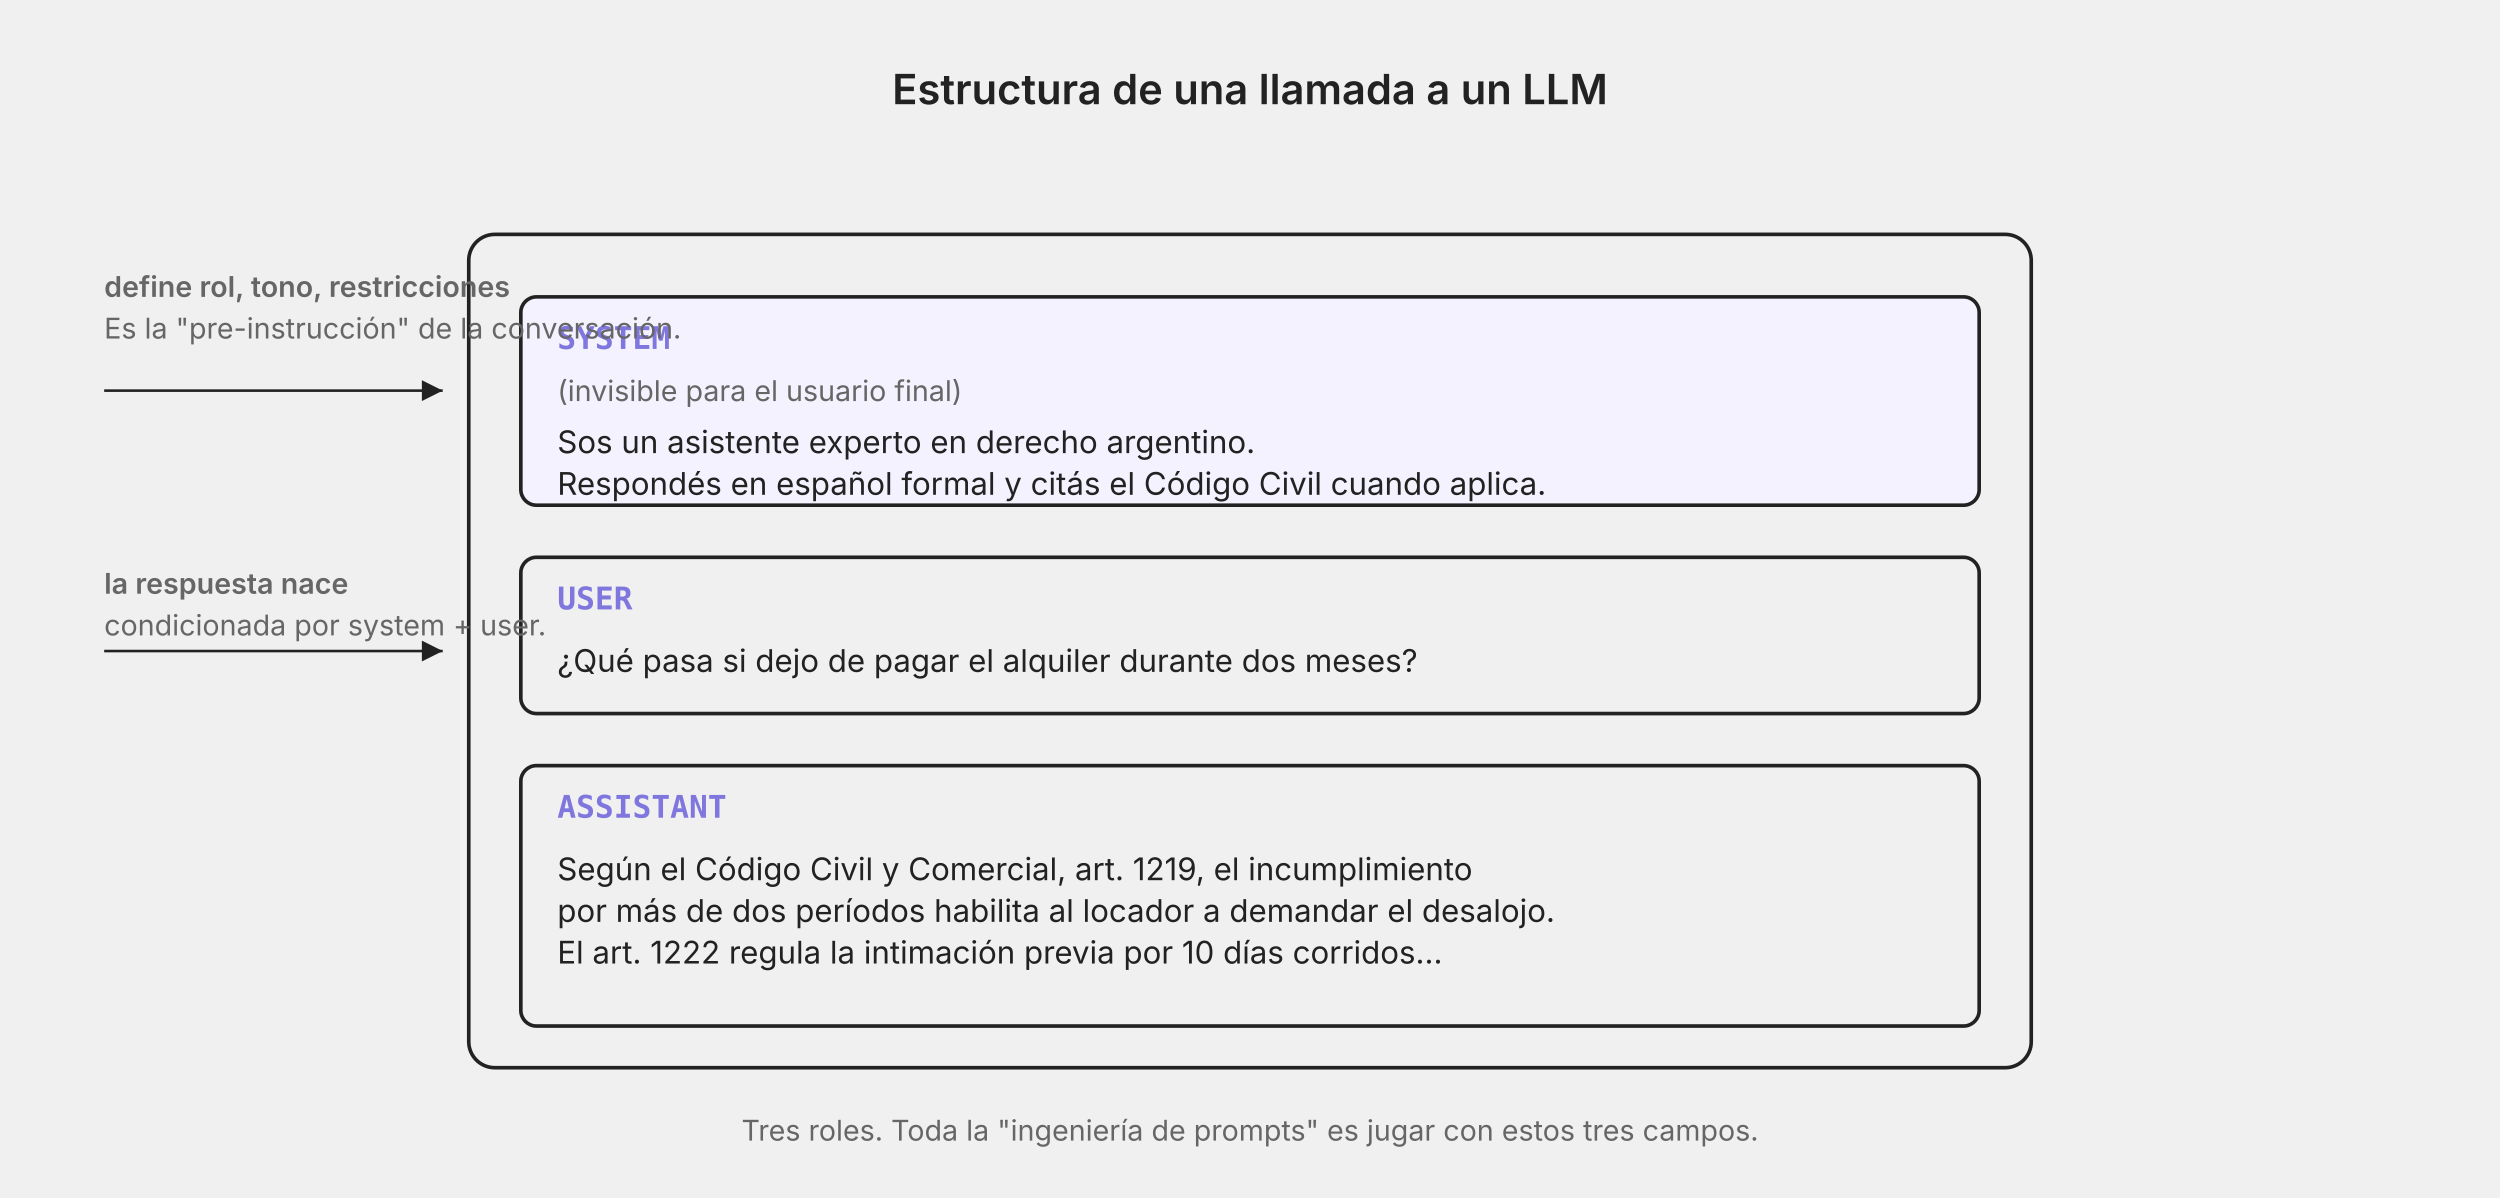
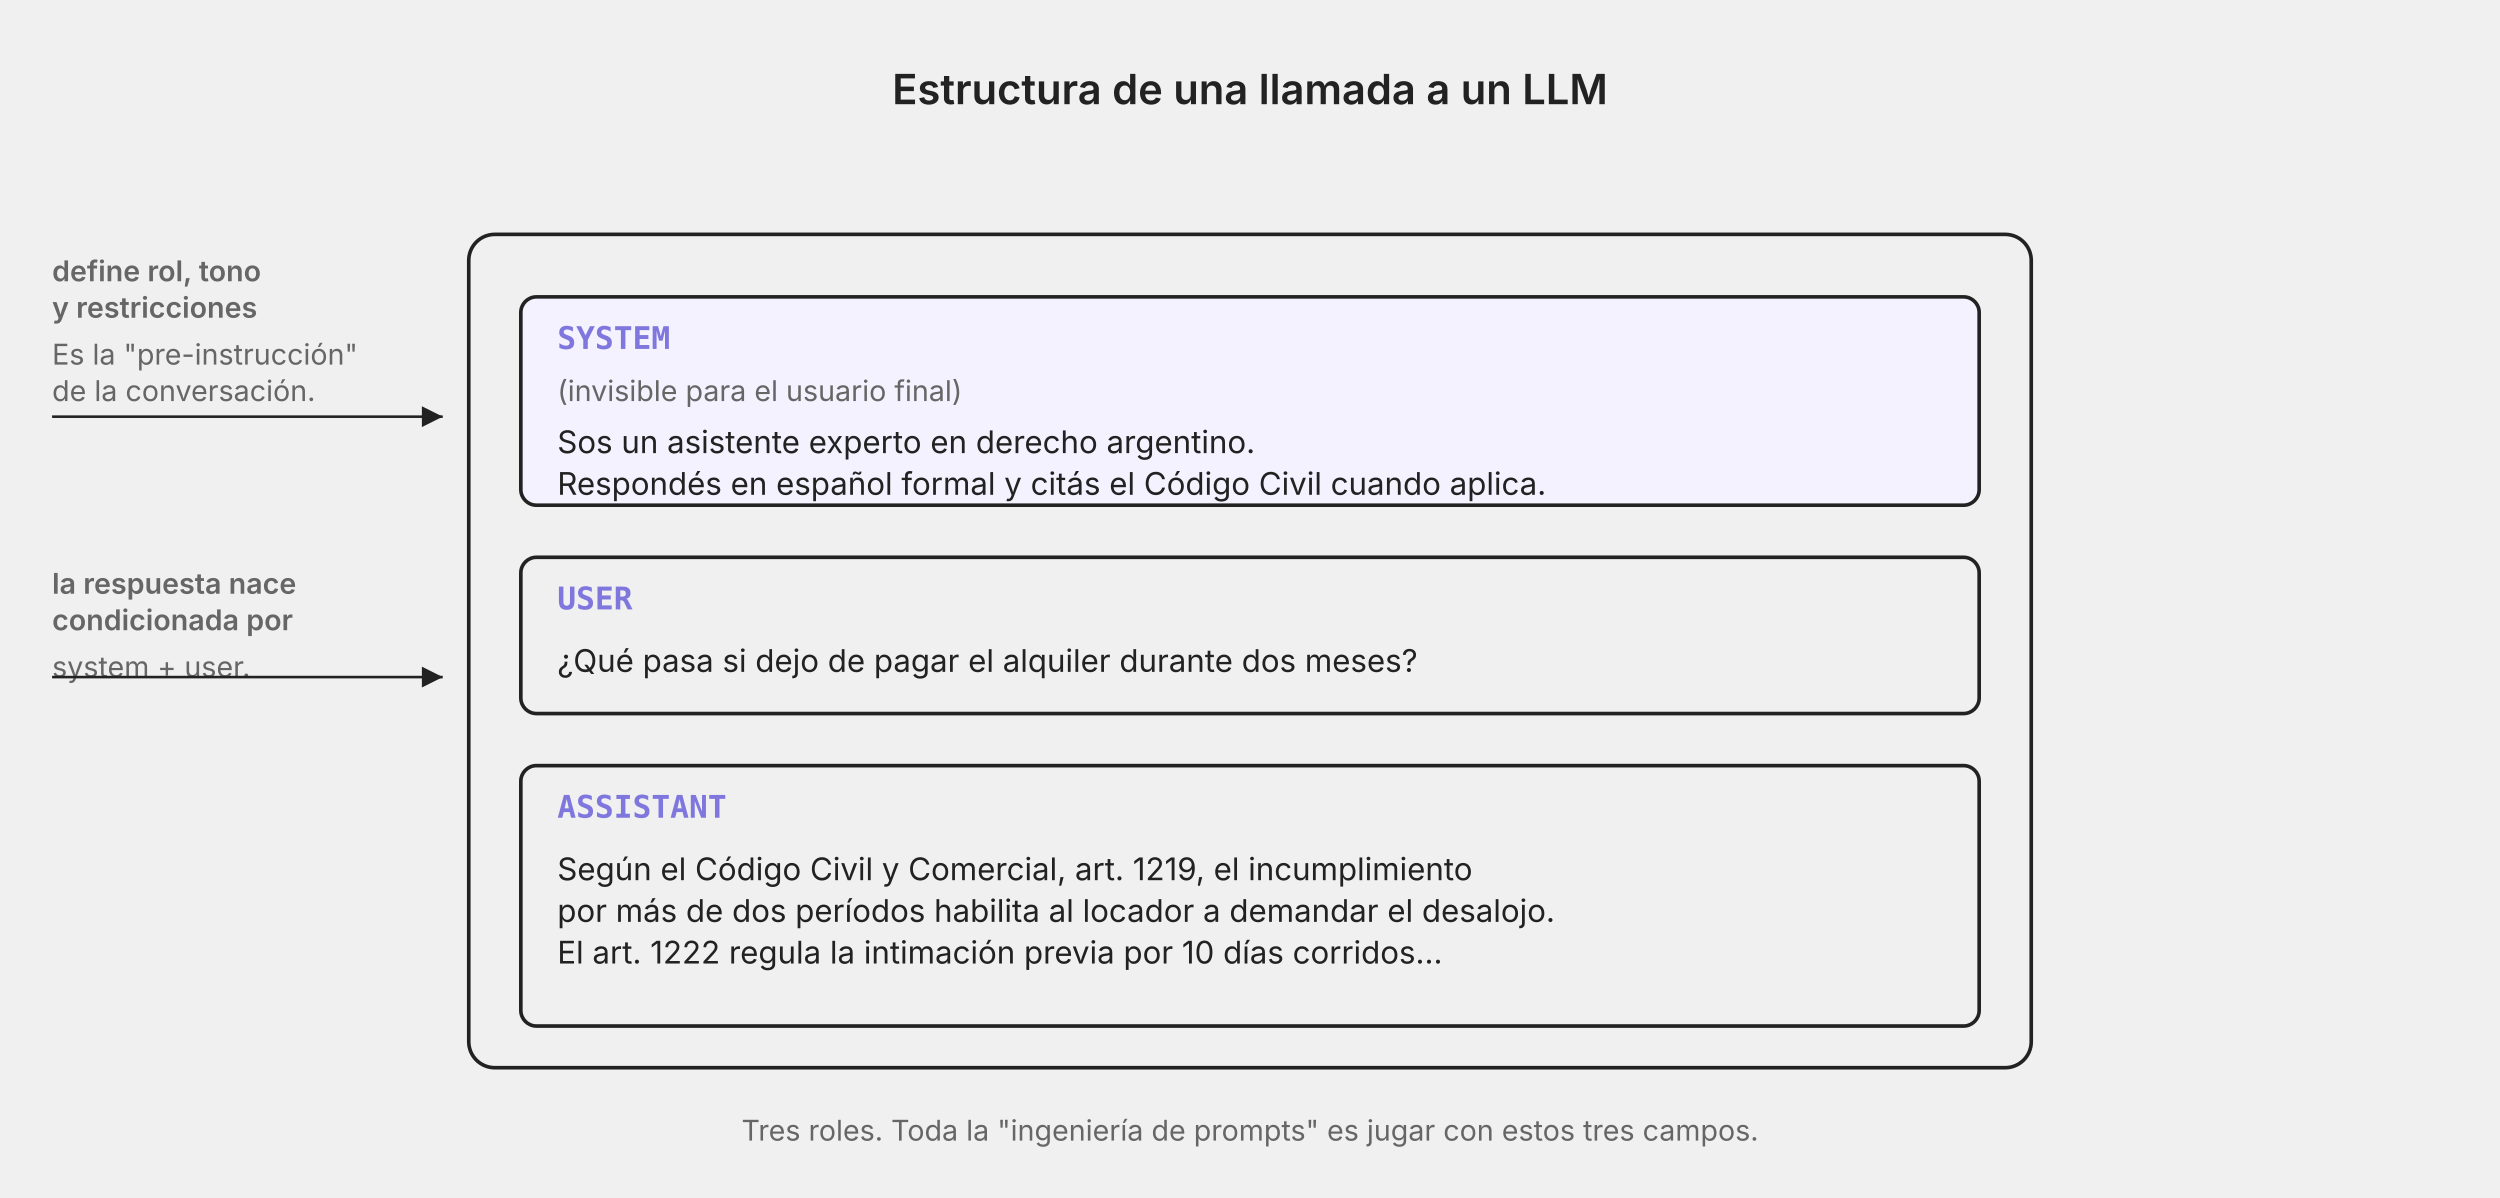
<svg xmlns="http://www.w3.org/2000/svg" viewBox="0 0 960 460" font-family="Inter, system-ui, -apple-system, sans-serif">
  <defs>
    <style>
      .stroke { stroke: #222222; stroke-width: 1.4; fill: none; }
      .stroke-thin { stroke: #222222; stroke-width: 1; fill: none; }
      .accent { stroke: #7F77DD; stroke-width: 1.6; fill: none; }
      .bg-soft { fill: #F4F2FF; }
      .text { fill: #222222; font-size: 13px; }
      .text-strong { fill: #222222; font-size: 16px; font-weight: 600; }
      .text-xs { fill: #666666; font-size: 11px; }
      .role { font-family: 'JetBrains Mono', monospace; font-size: 12px; font-weight: 700; fill: #7F77DD; }
      .text-content { fill: #222222; font-size: 12px; }
    </style>
  </defs>
  <text x="480" y="40" text-anchor="middle" class="text-strong" font-size="22">Estructura de una llamada a un LLM</text>
  <g transform="translate(180,90)">
    <rect x="0" y="0" width="600" height="320" rx="10" class="stroke" fill="#FFFFFF" />
    <g transform="translate(20,24)">
      <rect x="0" y="0" width="560" height="80" rx="6" class="stroke bg-soft" />
      <text x="14" y="20" class="role">SYSTEM</text>
      <text x="14" y="40" class="text-xs" fill="#666">(invisible para el usuario final)</text>
      <text x="14" y="60" class="text-content">Sos un asistente experto en derecho argentino.</text>
      <text x="14" y="76" class="text-content">Respondés en español formal y citás el Código Civil cuando aplica.</text>
    </g>
    <g transform="translate(20,124)">
      <rect x="0" y="0" width="560" height="60" rx="6" class="stroke" fill="#FFFFFF" />
      <text x="14" y="20" class="role">USER</text>
      <text x="14" y="44" class="text-content">¿Qué pasa si dejo de pagar el alquiler durante dos meses?</text>
    </g>
    <g transform="translate(20,204)">
      <rect x="0" y="0" width="560" height="100" rx="6" class="stroke" fill="#FFFFFF" />
      <text x="14" y="20" class="role">ASSISTANT</text>
      <text x="14" y="44" class="text-content">Según el Código Civil y Comercial, art. 1219, el incumplimiento</text>
      <text x="14" y="60" class="text-content">por más de dos períodos habilita al locador a demandar el desalojo.</text>
      <text x="14" y="76" class="text-content">El art. 1222 regula la intimación previa por 10 días corridos…</text>
    </g>
  </g>
-   <g transform="translate(40,114)">
-     <text x="0" y="0" class="text-xs" font-weight="600" fill="#7F77DD">define rol, tono, restricciones</text>
-     <text x="0" y="16" class="text-xs">Es la "pre-instrucción" de la conversación.</text>
+   <g transform="translate(20,108)">
+     <text x="0" y="0" class="text-xs" font-weight="600" fill="#7F77DD">define rol, tono</text>
+     <text x="0" y="14" class="text-xs" font-weight="600" fill="#7F77DD">y restricciones</text>
+     <text x="0" y="32" class="text-xs">Es la "pre-instrucción"</text>
+     <text x="0" y="46" class="text-xs">de la conversación.</text>
  </g>
-   <g transform="translate(40,150)">
-     <line x1="0" y1="0" x2="130" y2="0" class="stroke-thin" />
-     <polygon points="130,0 122,-4 122,4" fill="#222" />
+   <g transform="translate(20,160)">
+     <line x1="0" y1="0" x2="150" y2="0" class="stroke-thin" />
+     <polygon points="150,0 142,-4 142,4" fill="#222" />
  </g>
-   <g transform="translate(40,228)">
+   <g transform="translate(20,228)">
    <text x="0" y="0" class="text-xs" font-weight="600">la respuesta nace</text>
-     <text x="0" y="16" class="text-xs">condicionada por system + user.</text>
+     <text x="0" y="14" class="text-xs" font-weight="600">condicionada por</text>
+     <text x="0" y="32" class="text-xs">system + user.</text>
  </g>
-   <g transform="translate(40,250)">
-     <line x1="0" y1="0" x2="130" y2="0" class="stroke-thin" />
-     <polygon points="130,0 122,-4 122,4" fill="#222" />
+   <g transform="translate(20,260)">
+     <line x1="0" y1="0" x2="150" y2="0" class="stroke-thin" />
+     <polygon points="150,0 142,-4 142,4" fill="#222" />
  </g>
  <text x="480" y="438" text-anchor="middle" class="text-xs" fill="#666">Tres roles. Toda la "ingeniería de prompts" es jugar con estos tres campos.</text>
</svg>
